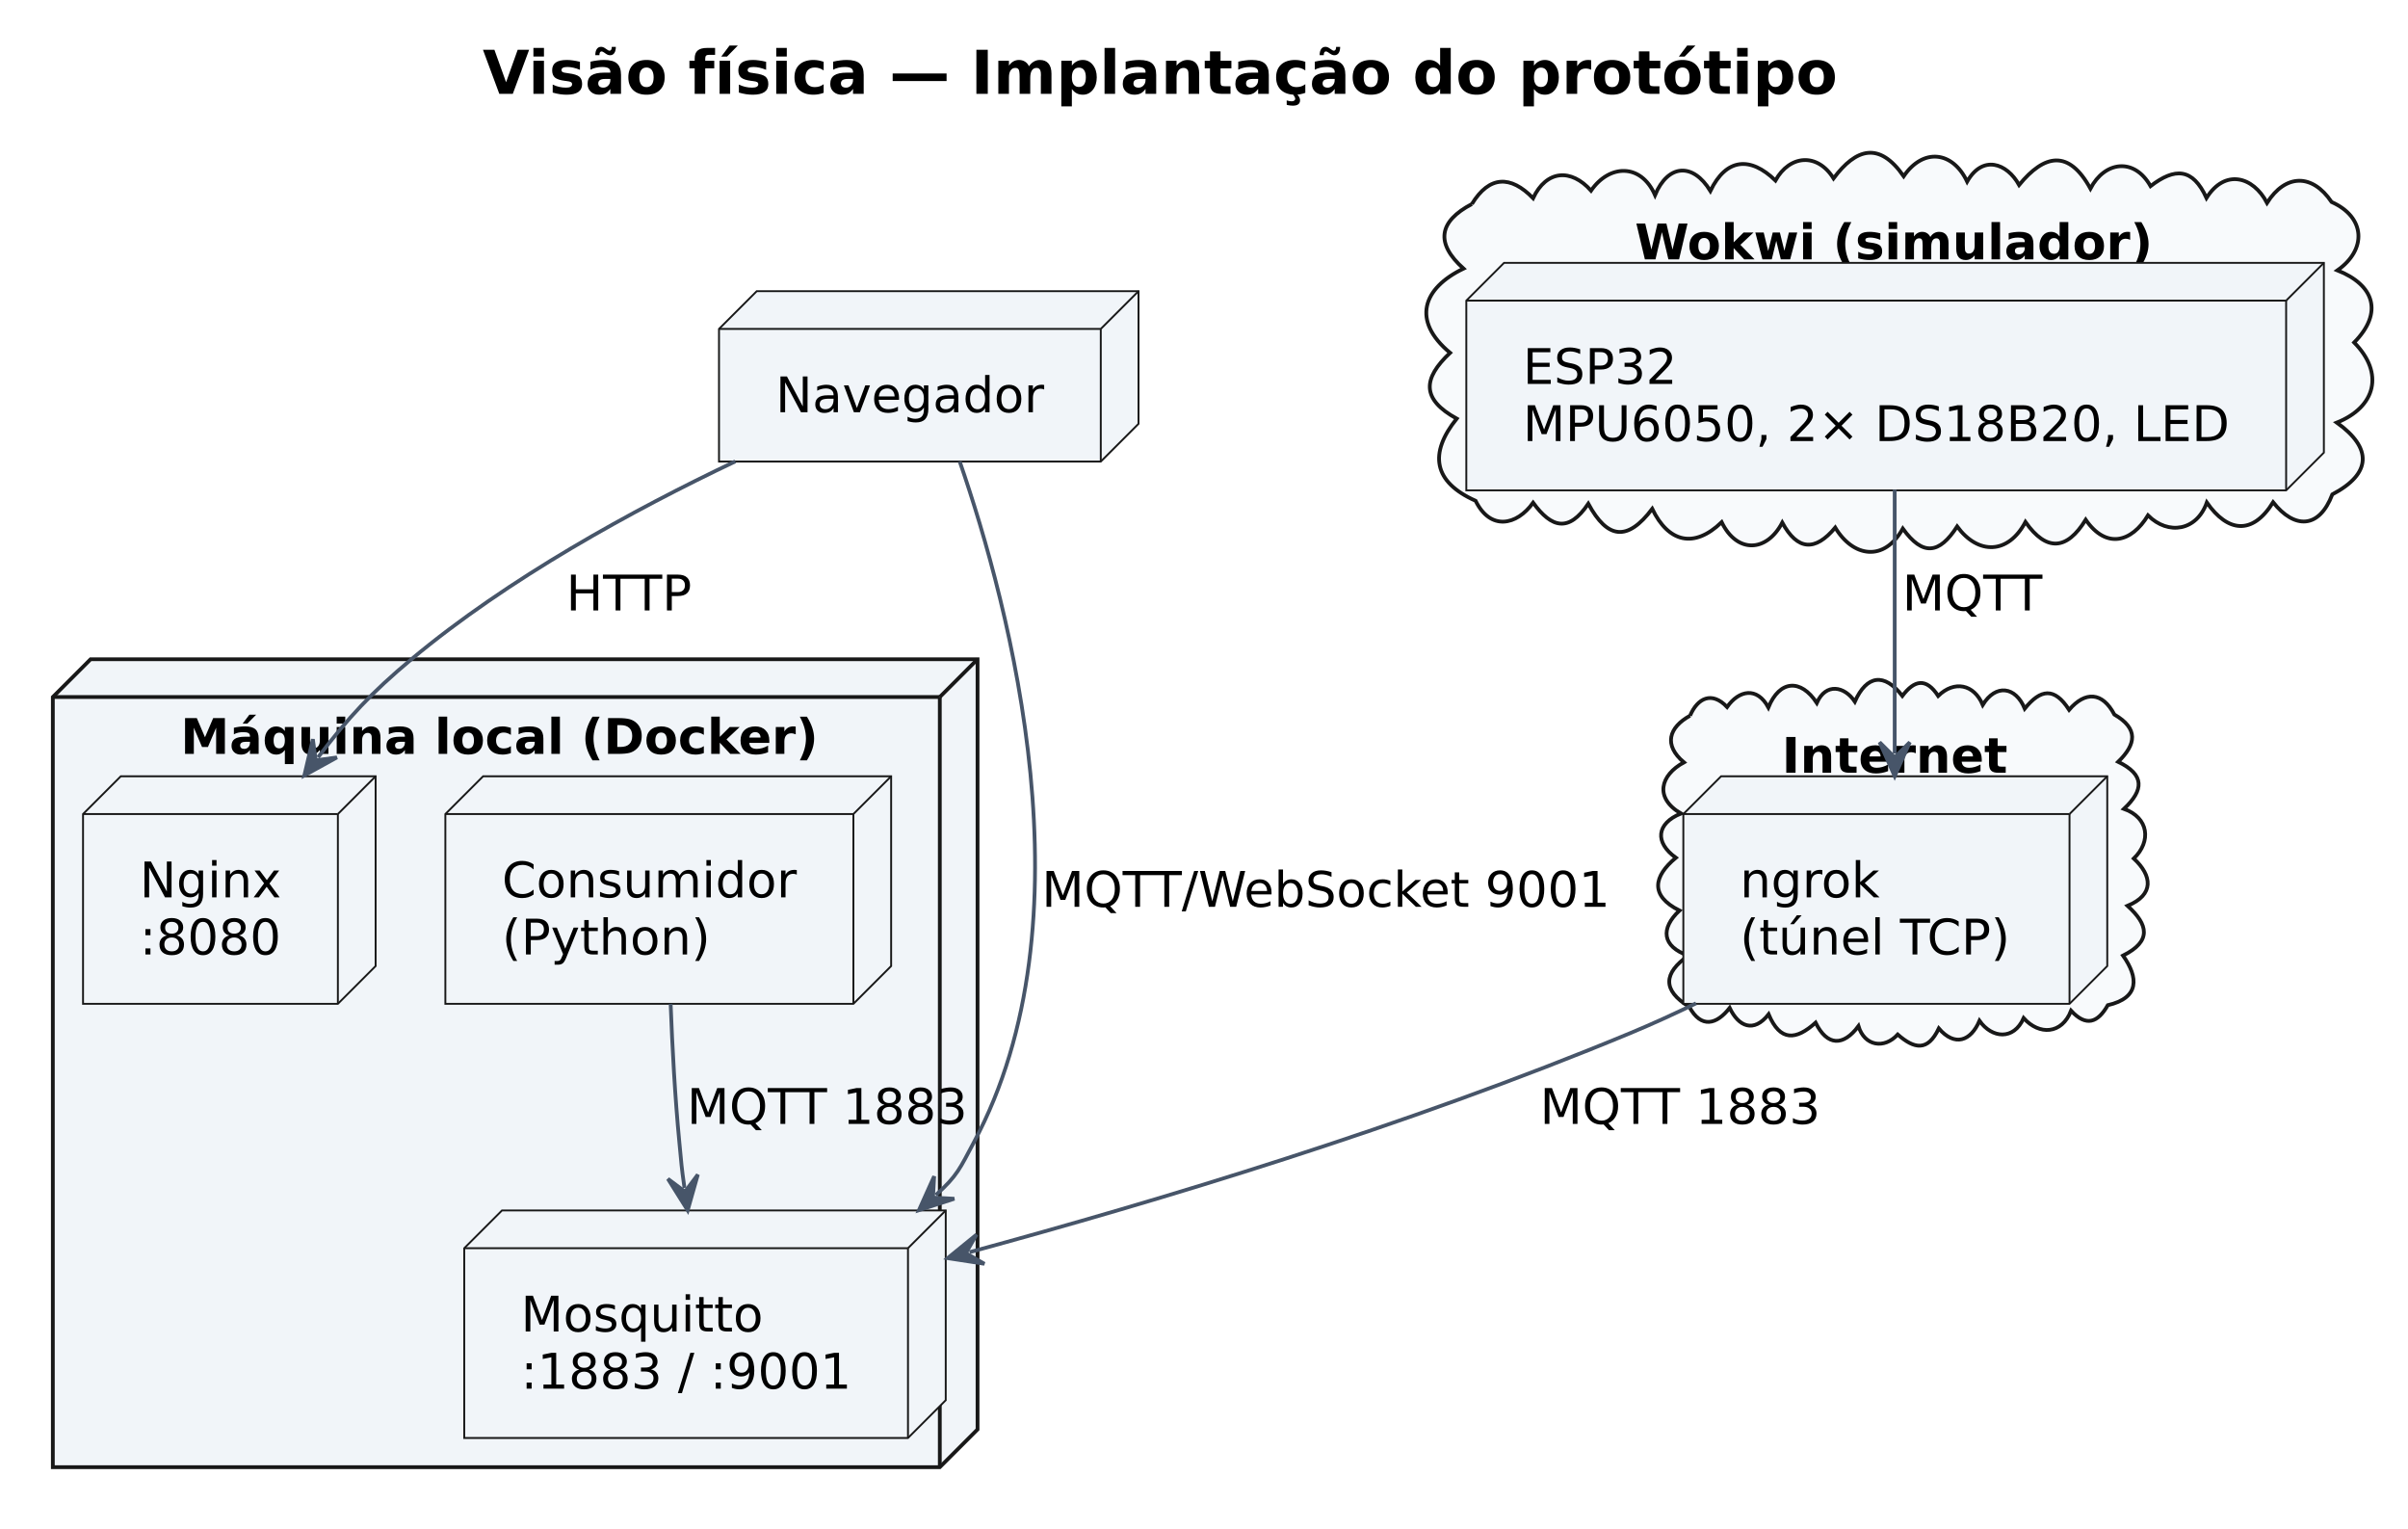
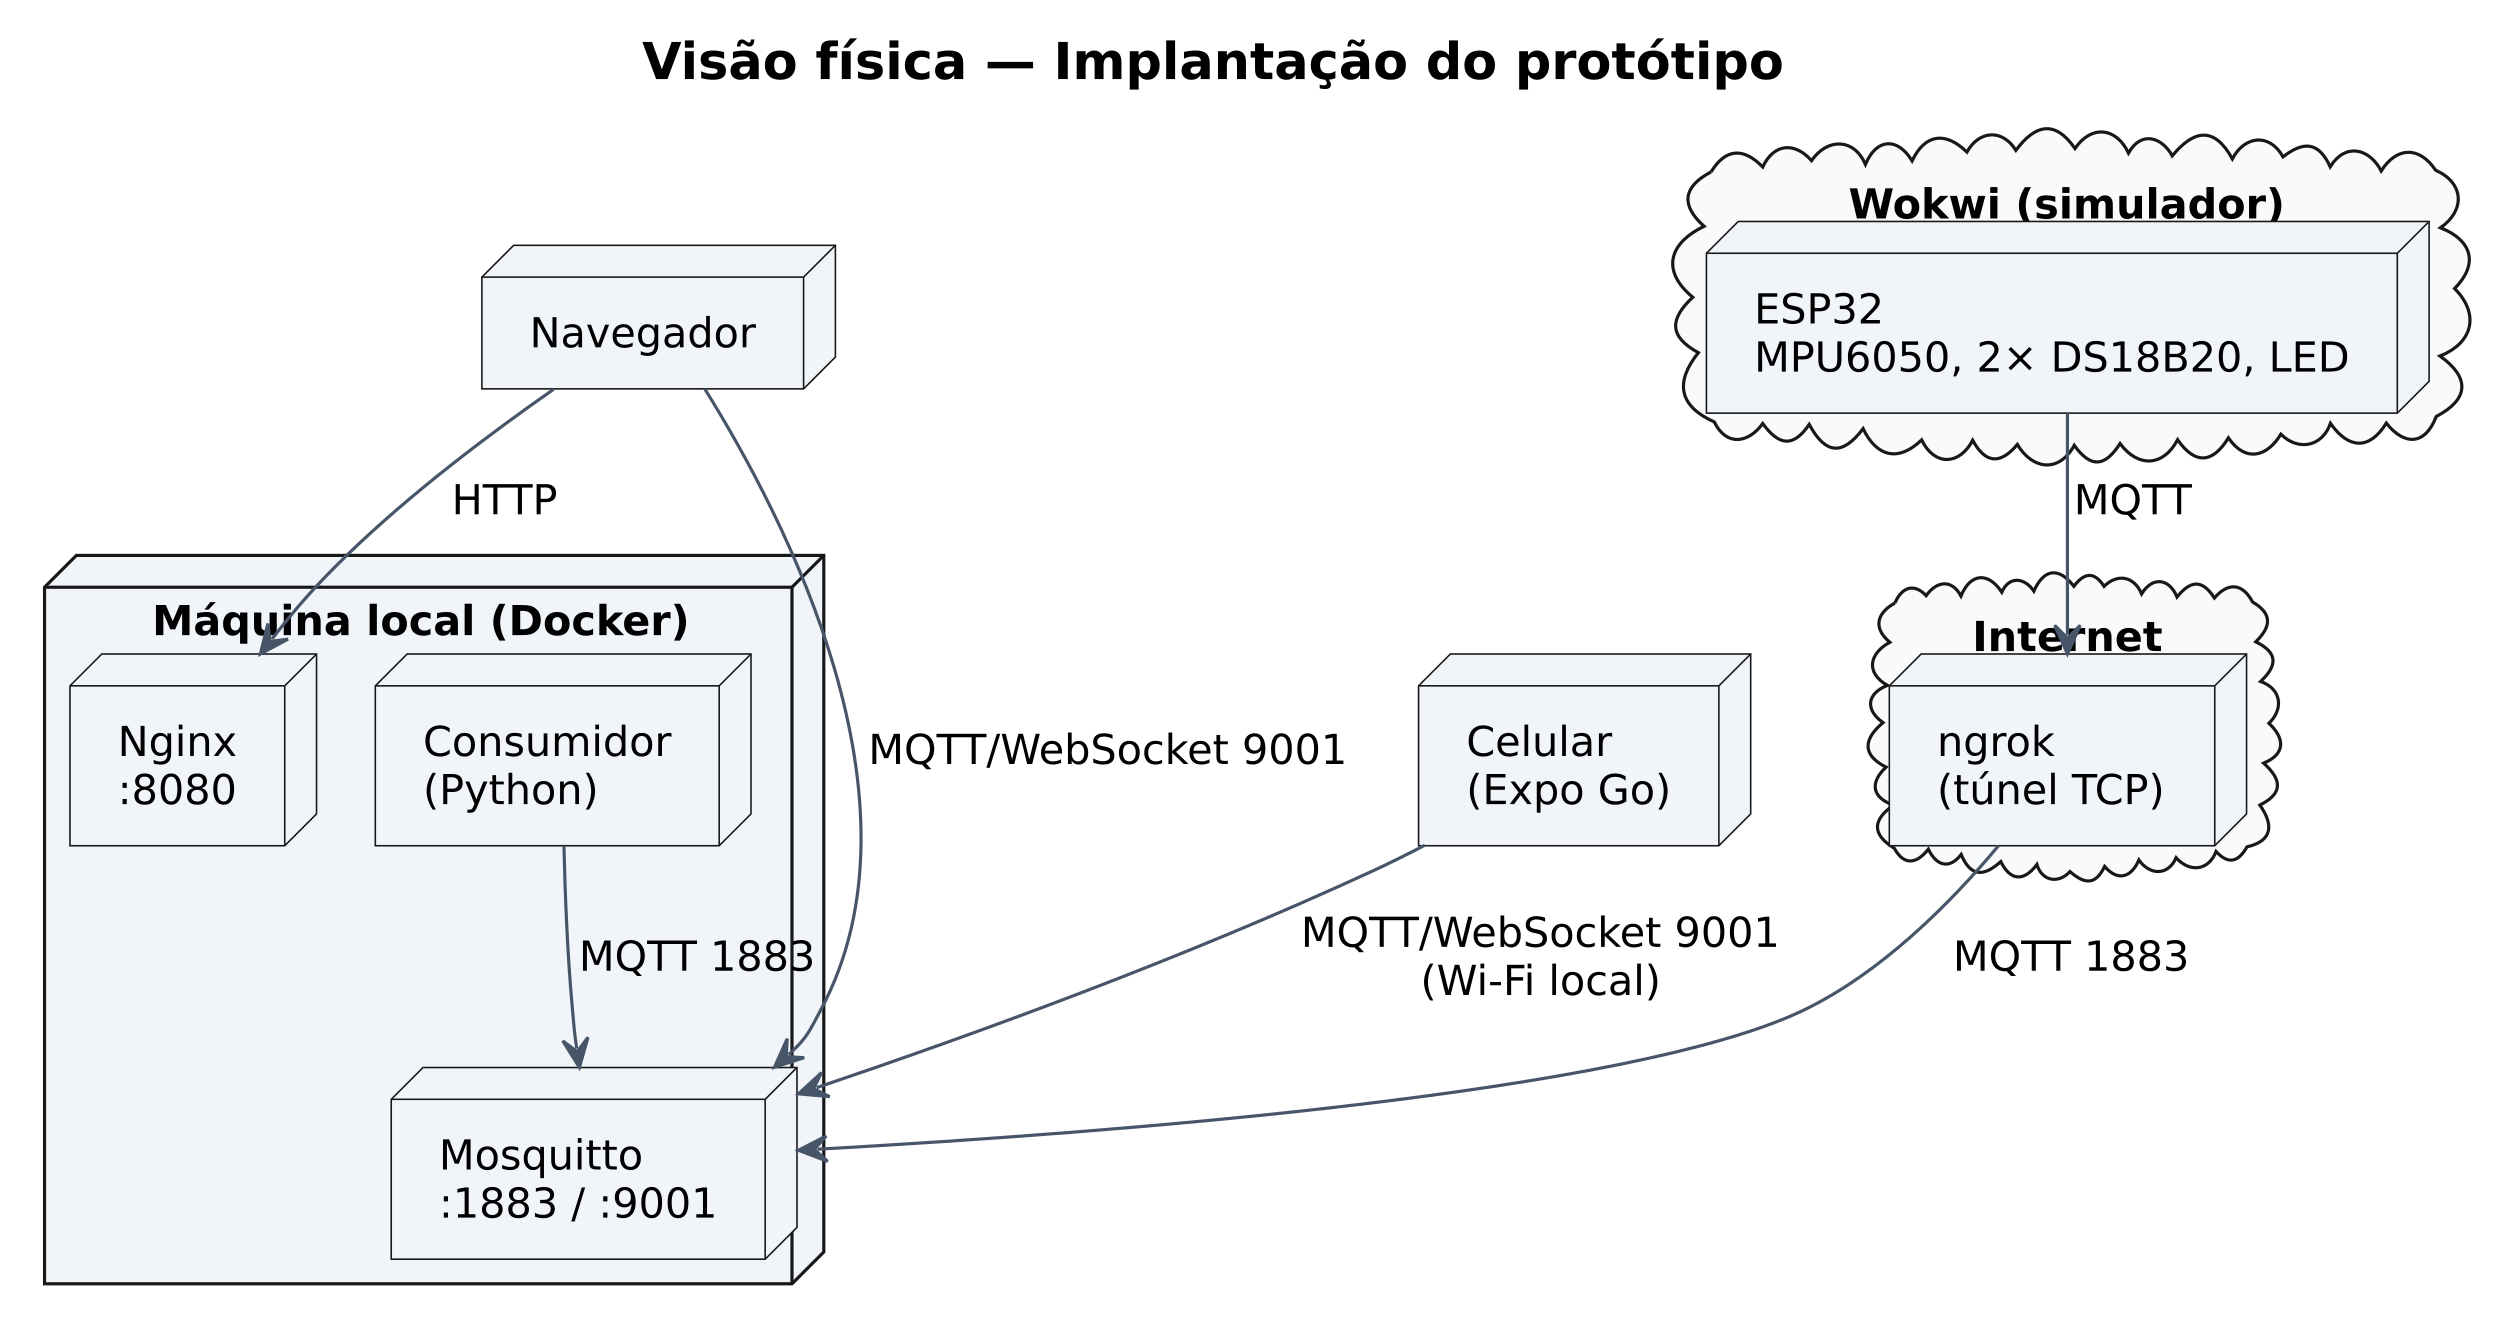
- <svg xmlns="http://www.w3.org/2000/svg" contentStyleType="text/css" height="405px" preserveAspectRatio="none" style="width:638px;height:405px;background:#FFFFFF;" version="1.1" viewBox="0 0 638 405" width="638px" zoomAndPan="magnify">
+ <svg xmlns="http://www.w3.org/2000/svg" contentStyleType="text/css" height="420px" preserveAspectRatio="none" style="width:786px;height:420px;background:#FFFFFF;" version="1.1" viewBox="0 0 786 420" width="786px" zoomAndPan="magnify">
  <defs />
  <g>
-     <text fill="#000000" font-family="DejaVu Sans" font-size="16" font-weight="bold" lengthAdjust="spacing" textLength="359.234" x="127.883" y="24.852">Visão física — Implantação do protótipo</text>
+     <text fill="#000000" font-family="DejaVu Sans" font-size="16" font-weight="bold" lengthAdjust="spacing" textLength="359.234" x="201.883" y="24.852">Visão física — Implantação do protótipo</text>
    <g id="cluster_Wokwi (simulador)">
-       <path d="M389.972,54.047 C394.609,46.479 400.246,46.389 406.192,52.493 C409.74,45.013 416.255,44.549 421.549,50.496 C426.363,43.502 434.755,43.166 438.498,51.667 C441.959,43.459 448.52,42.997 453.165,50.567 C457.369,41.851 463.772,41.37 470.403,47.806 C474.188,40.999 481.52,40.398 485.796,47.253 C491.757,39.297 497.891,37.385 504.382,46.682 C509.538,39.131 517.359,39.992 521.194,48.101 C525.289,40.934 531.708,43.163 534.963,48.992 C541.649,40.859 548.115,39.48 553.855,49.952 C557.612,42.768 565.423,41.589 569.789,49.301 C576.203,44.378 580.934,44.402 584.612,52.432 C589.486,44.651 596.978,46.707 600.649,53.734 C605.567,46.027 612.636,45.916 617.759,53.506 C626.808,57.556 627.112,66.12 619.304,71.609 C629.053,75.481 631.537,82.782 623.735,90.722 C631.756,98.82 629.473,107.811 619.143,111.937 C628.565,118.683 628.405,125.45 617.954,130.953 C614.447,140.128 607.939,140.181 602.261,133.041 C596.783,141.837 590.239,141.005 584.698,133.106 C582.07,140.553 574.546,141.912 569.109,136.516 C564.75,143.694 558.015,145.504 552.609,137.667 C547.633,145.758 542.215,146.195 536.643,138.261 C532.094,146.825 524.161,147.062 518.543,139.458 C513.81,146.782 509.453,147.366 504.15,140.018 C499.209,148.947 490.938,147.573 486.251,139.748 C480.918,146.133 476.251,145.824 472.215,138.428 C468.046,146.339 460.216,146.645 456.16,138.317 C448.807,145.39 442.05,143.664 437.76,134.785 C431.195,143.438 425.938,142.859 420.817,133.431 C415.639,141.089 411.11,139.888 406.201,133.159 C401.829,139.251 394.863,140.603 390.961,132.649 C379.773,127.672 378.527,120.146 385.954,110.886 C376.576,105.72 376.928,100.29 384.206,93.454 C373.926,84.942 376.981,76.303 387.759,71.146 C380.243,64.418 381.187,58.665 389.972,54.047 " fill="#F8FAFC" style="stroke:#181818;stroke-width:1.0;" />
-       <text fill="#000000" font-family="DejaVu Sans" font-size="13" font-weight="bold" lengthAdjust="spacing" textLength="137.662" x="433.169" y="68.692">Wokwi (simulador)</text>
+       <path d="M537.972,54.047 C542.609,46.479 548.246,46.389 554.192,52.493 C557.74,45.013 564.255,44.549 569.549,50.496 C574.363,43.502 582.755,43.166 586.499,51.667 C589.96,43.459 596.52,42.997 601.165,50.567 C605.369,41.851 611.772,41.37 618.403,47.806 C622.188,40.999 629.52,40.398 633.796,47.253 C639.757,39.297 645.891,37.385 652.382,46.682 C657.538,39.131 665.359,39.992 669.194,48.101 C673.289,40.934 679.708,43.163 682.963,48.992 C689.649,40.859 696.115,39.48 701.855,49.952 C705.612,42.768 713.423,41.589 717.789,49.301 C724.203,44.378 728.934,44.402 732.612,52.432 C737.486,44.651 744.978,46.707 748.649,53.734 C753.567,46.027 760.636,45.916 765.759,53.506 C774.808,57.556 775.112,66.12 767.304,71.609 C777.053,75.481 779.537,82.782 771.735,90.722 C779.756,98.82 777.473,107.811 767.143,111.937 C776.565,118.683 776.405,125.45 765.954,130.953 C762.447,140.128 755.939,140.181 750.261,133.041 C744.783,141.837 738.239,141.005 732.698,133.106 C730.07,140.553 722.546,141.912 717.109,136.516 C712.75,143.694 706.015,145.504 700.609,137.667 C695.633,145.758 690.215,146.195 684.643,138.261 C680.094,146.825 672.161,147.062 666.543,139.458 C661.81,146.782 657.453,147.366 652.15,140.018 C647.209,148.947 638.938,147.573 634.251,139.748 C628.918,146.133 624.251,145.824 620.215,138.428 C616.046,146.339 608.216,146.645 604.16,138.317 C596.807,145.39 590.05,143.664 585.76,134.785 C579.195,143.438 573.938,142.859 568.817,133.431 C563.639,141.089 559.11,139.888 554.201,133.159 C549.829,139.251 542.863,140.603 538.961,132.649 C527.773,127.672 526.527,120.146 533.954,110.886 C524.576,105.72 524.928,100.29 532.206,93.454 C521.926,84.942 524.981,76.303 535.759,71.146 C528.243,64.418 529.187,58.665 537.972,54.047 " fill="#F8FAFC" style="stroke:#181818;stroke-width:1.0;" />
+       <text fill="#000000" font-family="DejaVu Sans" font-size="13" font-weight="bold" lengthAdjust="spacing" textLength="137.662" x="581.169" y="68.692">Wokwi (simulador)</text>
    </g>
    <g id="cluster_Internet">
-       <path d="M447.778,189.572 C449.757,184.94 453.518,182.977 457.59,187.272 C460.719,182.826 465.506,181.792 468.53,187.386 C471.509,180.133 477.105,179.719 481.365,186.189 C483.78,180.762 488.695,181.758 491.439,185.84 C494.628,178.766 499.251,178.153 504.029,184.329 C507.233,180.096 510.322,179.449 513.519,184.337 C517.799,180.168 522.984,181.194 525.327,186.702 C528.798,181.096 534.011,181.803 536.455,187.695 C540.67,182.495 544.306,181.957 548.212,188.017 C552.508,183.005 557.045,183.279 560.198,189.263 C566.633,193.008 565.995,197.129 561.215,201.784 C568.306,205.243 568.022,209.268 562.75,214.25 C569.303,216.602 570.071,222.826 565.35,227.407 C570.243,231.957 570.818,236.965 563.701,239.935 C569.214,244.959 570.13,249.29 562.502,253.119 C566.604,258.938 566.921,264.304 558.459,266.257 C555.798,270.916 552.744,272.036 548.734,267.719 C546.282,273.988 540.322,274.284 536.169,269.685 C533.51,275.634 527.76,275.044 524.465,270.385 C522.159,275.782 517.934,277.325 513.689,272.412 C510.745,278.584 507.226,277.882 502.798,274.023 C499.215,277.956 494.004,277.104 492.397,271.798 C488.386,277.194 484.123,277.121 481.043,270.888 C475.834,275.567 471.672,275.941 468.595,268.668 C464.613,273.734 460.62,271.889 458.275,266.976 C454.82,271.401 450.754,272.519 447.572,266.691 C440.385,262.285 440.704,257.795 447.315,253.128 C440.368,250.727 439.868,245.946 444.979,241.186 C437.056,237.222 438.128,232.106 444.02,227.196 C438.352,223.139 438.862,218.143 445.365,215.483 C438.255,211.315 439.908,205.321 446.154,201.932 C440.71,197.354 442.13,192.693 447.778,189.572 " fill="#F8FAFC" style="stroke:#181818;stroke-width:1.0;" />
-       <text fill="#000000" font-family="DejaVu Sans" font-size="13" font-weight="bold" lengthAdjust="spacing" textLength="59.82" x="472.09" y="204.692">Internet</text>
+       <path d="M595.778,189.572 C597.757,184.94 601.518,182.977 605.59,187.272 C608.719,182.826 613.506,181.792 616.53,187.386 C619.509,180.133 625.105,179.719 629.365,186.189 C631.78,180.762 636.695,181.758 639.439,185.84 C642.628,178.766 647.251,178.153 652.029,184.329 C655.233,180.096 658.322,179.449 661.519,184.337 C665.799,180.168 670.984,181.194 673.327,186.702 C676.798,181.096 682.011,181.803 684.455,187.695 C688.67,182.495 692.306,181.957 696.212,188.017 C700.508,183.005 705.045,183.279 708.198,189.263 C714.633,193.008 713.995,197.129 709.215,201.784 C716.306,205.243 716.022,209.268 710.75,214.25 C717.303,216.602 718.071,222.826 713.35,227.407 C718.243,231.957 718.818,236.965 711.701,239.935 C717.214,244.959 718.13,249.29 710.502,253.119 C714.604,258.938 714.921,264.304 706.459,266.257 C703.798,270.916 700.744,272.036 696.734,267.719 C694.282,273.988 688.322,274.284 684.169,269.685 C681.51,275.634 675.76,275.044 672.465,270.385 C670.159,275.782 665.934,277.325 661.689,272.412 C658.745,278.584 655.226,277.882 650.798,274.023 C647.215,277.956 642.004,277.104 640.397,271.798 C636.386,277.194 632.123,277.121 629.043,270.888 C623.834,275.567 619.672,275.941 616.595,268.668 C612.613,273.734 608.62,271.889 606.275,266.976 C602.82,271.401 598.754,272.519 595.572,266.691 C588.385,262.285 588.704,257.795 595.315,253.128 C588.368,250.727 587.868,245.946 592.979,241.186 C585.056,237.222 586.128,232.106 592.02,227.196 C586.352,223.139 586.862,218.143 593.365,215.483 C586.255,211.315 587.908,205.321 594.154,201.932 C588.71,197.354 590.13,192.693 595.778,189.572 " fill="#F8FAFC" style="stroke:#181818;stroke-width:1.0;" />
+       <text fill="#000000" font-family="DejaVu Sans" font-size="13" font-weight="bold" lengthAdjust="spacing" textLength="59.82" x="620.09" y="204.692">Internet</text>
    </g>
    <g id="cluster_Máquina local (Docker)">
-       <polygon fill="#F1F5F9" points="14,184.625,24,174.625,259,174.625,259,378.625,249,388.625,14,388.625,14,184.625" style="stroke:#181818;stroke-width:1.0;" />
+       <polygon fill="#F1F5F9" points="14,184.625,24,174.625,259,174.625,259,393.625,249,403.625,14,403.625,14,184.625" style="stroke:#181818;stroke-width:1.0;" />
      <line style="stroke:#181818;stroke-width:1.0;" x1="249" x2="259" y1="184.625" y2="174.625" />
      <line style="stroke:#181818;stroke-width:1.0;" x1="14" x2="249" y1="184.625" y2="184.625" />
-       <line style="stroke:#181818;stroke-width:1.0;" x1="249" x2="249" y1="184.625" y2="388.625" />
+       <line style="stroke:#181818;stroke-width:1.0;" x1="249" x2="249" y1="184.625" y2="403.625" />
      <text fill="#000000" font-family="DejaVu Sans" font-size="13" font-weight="bold" lengthAdjust="spacing" textLength="169.311" x="47.844" y="199.692">Máquina local (Docker)</text>
    </g>
    <g id="elem_Browser">
-       <polygon fill="#F1F5F9" points="190.5,87.125,200.5,77.125,301.651,77.125,301.651,112.258,291.651,122.258,190.5,122.258,190.5,87.125" style="stroke:#181818;stroke-width:0.5;" />
-       <line style="stroke:#181818;stroke-width:0.5;" x1="291.651" x2="301.651" y1="87.125" y2="77.125" />
-       <line style="stroke:#181818;stroke-width:0.5;" x1="190.5" x2="291.651" y1="87.125" y2="87.125" />
-       <line style="stroke:#181818;stroke-width:0.5;" x1="291.651" x2="291.651" y1="87.125" y2="122.258" />
-       <text fill="#000000" font-family="DejaVu Sans" font-size="13" lengthAdjust="spacing" textLength="71.151" x="205.5" y="109.192">Navegador</text>
+       <polygon fill="#F1F5F9" points="151.5,87.125,161.5,77.125,262.651,77.125,262.651,112.258,252.651,122.258,151.5,122.258,151.5,87.125" style="stroke:#181818;stroke-width:0.5;" />
+       <line style="stroke:#181818;stroke-width:0.5;" x1="252.651" x2="262.651" y1="87.125" y2="77.125" />
+       <line style="stroke:#181818;stroke-width:0.5;" x1="151.5" x2="252.651" y1="87.125" y2="87.125" />
+       <line style="stroke:#181818;stroke-width:0.5;" x1="252.651" x2="252.651" y1="87.125" y2="122.258" />
+       <text fill="#000000" font-family="DejaVu Sans" font-size="13" lengthAdjust="spacing" textLength="71.151" x="166.5" y="109.192">Navegador</text>
+     </g>
+     <g id="elem_Phone">
+       <polygon fill="#F1F5F9" points="446,215.625,456,205.625,550.416,205.625,550.416,255.891,540.416,265.891,446,265.891,446,215.625" style="stroke:#181818;stroke-width:0.5;" />
+       <line style="stroke:#181818;stroke-width:0.5;" x1="540.416" x2="550.416" y1="215.625" y2="205.625" />
+       <line style="stroke:#181818;stroke-width:0.5;" x1="446" x2="540.416" y1="215.625" y2="215.625" />
+       <line style="stroke:#181818;stroke-width:0.5;" x1="540.416" x2="540.416" y1="215.625" y2="265.891" />
+       <text fill="#000000" font-family="DejaVu Sans" font-size="13" lengthAdjust="spacing" textLength="45.849" x="461" y="237.692">Celular</text>
+       <text fill="#000000" font-family="DejaVu Sans" font-size="13" lengthAdjust="spacing" textLength="64.416" x="461" y="252.825">(Expo Go)</text>
    </g>
    <g id="elem_Esp">
-       <polygon fill="#F1F5F9" points="388.5,79.625,398.5,69.625,615.711,69.625,615.711,119.891,605.711,129.891,388.5,129.891,388.5,79.625" style="stroke:#181818;stroke-width:0.5;" />
-       <line style="stroke:#181818;stroke-width:0.5;" x1="605.711" x2="615.711" y1="79.625" y2="69.625" />
-       <line style="stroke:#181818;stroke-width:0.5;" x1="388.5" x2="605.711" y1="79.625" y2="79.625" />
-       <line style="stroke:#181818;stroke-width:0.5;" x1="605.711" x2="605.711" y1="79.625" y2="129.891" />
-       <text fill="#000000" font-family="DejaVu Sans" font-size="13" lengthAdjust="spacing" textLength="40.847" x="403.5" y="101.692">ESP32</text>
-       <text fill="#000000" font-family="DejaVu Sans" font-size="13" lengthAdjust="spacing" textLength="187.211" x="403.5" y="116.825">MPU6050, 2× DS18B20, LED</text>
+       <polygon fill="#F1F5F9" points="536.5,79.625,546.5,69.625,763.711,69.625,763.711,119.891,753.711,129.891,536.5,129.891,536.5,79.625" style="stroke:#181818;stroke-width:0.5;" />
+       <line style="stroke:#181818;stroke-width:0.5;" x1="753.711" x2="763.711" y1="79.625" y2="69.625" />
+       <line style="stroke:#181818;stroke-width:0.5;" x1="536.5" x2="753.711" y1="79.625" y2="79.625" />
+       <line style="stroke:#181818;stroke-width:0.5;" x1="753.711" x2="753.711" y1="79.625" y2="129.891" />
+       <text fill="#000000" font-family="DejaVu Sans" font-size="13" lengthAdjust="spacing" textLength="40.847" x="551.5" y="101.692">ESP32</text>
+       <text fill="#000000" font-family="DejaVu Sans" font-size="13" lengthAdjust="spacing" textLength="187.211" x="551.5" y="116.825">MPU6050, 2× DS18B20, LED</text>
    </g>
    <g id="elem_Ngrok">
-       <polygon fill="#F1F5F9" points="446,215.625,456,205.625,558.319,205.625,558.319,255.891,548.319,265.891,446,265.891,446,215.625" style="stroke:#181818;stroke-width:0.5;" />
-       <line style="stroke:#181818;stroke-width:0.5;" x1="548.319" x2="558.319" y1="215.625" y2="205.625" />
-       <line style="stroke:#181818;stroke-width:0.5;" x1="446" x2="548.319" y1="215.625" y2="215.625" />
-       <line style="stroke:#181818;stroke-width:0.5;" x1="548.319" x2="548.319" y1="215.625" y2="265.891" />
-       <text fill="#000000" font-family="DejaVu Sans" font-size="13" lengthAdjust="spacing" textLength="37.318" x="461" y="237.692">ngrok</text>
-       <text fill="#000000" font-family="DejaVu Sans" font-size="13" lengthAdjust="spacing" textLength="72.319" x="461" y="252.825">(túnel TCP)</text>
+       <polygon fill="#F1F5F9" points="594,215.625,604,205.625,706.319,205.625,706.319,255.891,696.319,265.891,594,265.891,594,215.625" style="stroke:#181818;stroke-width:0.5;" />
+       <line style="stroke:#181818;stroke-width:0.5;" x1="696.319" x2="706.319" y1="215.625" y2="205.625" />
+       <line style="stroke:#181818;stroke-width:0.5;" x1="594" x2="696.319" y1="215.625" y2="215.625" />
+       <line style="stroke:#181818;stroke-width:0.5;" x1="696.319" x2="696.319" y1="215.625" y2="265.891" />
+       <text fill="#000000" font-family="DejaVu Sans" font-size="13" lengthAdjust="spacing" textLength="37.318" x="609" y="237.692">ngrok</text>
+       <text fill="#000000" font-family="DejaVu Sans" font-size="13" lengthAdjust="spacing" textLength="72.319" x="609" y="252.825">(túnel TCP)</text>
    </g>
    <g id="elem_Mosq">
-       <polygon fill="#F1F5F9" points="123,330.625,133,320.625,250.572,320.625,250.572,370.891,240.572,380.891,123,380.891,123,330.625" style="stroke:#181818;stroke-width:0.5;" />
-       <line style="stroke:#181818;stroke-width:0.5;" x1="240.572" x2="250.572" y1="330.625" y2="320.625" />
-       <line style="stroke:#181818;stroke-width:0.5;" x1="123" x2="240.572" y1="330.625" y2="330.625" />
-       <line style="stroke:#181818;stroke-width:0.5;" x1="240.572" x2="240.572" y1="330.625" y2="380.891" />
-       <text fill="#000000" font-family="DejaVu Sans" font-size="13" lengthAdjust="spacing" textLength="64.194" x="138" y="352.692">Mosquitto</text>
-       <text fill="#000000" font-family="DejaVu Sans" font-size="13" lengthAdjust="spacing" textLength="87.572" x="138" y="367.825">:1883 / :9001</text>
+       <polygon fill="#F1F5F9" points="123,345.625,133,335.625,250.572,335.625,250.572,385.891,240.572,395.891,123,395.891,123,345.625" style="stroke:#181818;stroke-width:0.5;" />
+       <line style="stroke:#181818;stroke-width:0.5;" x1="240.572" x2="250.572" y1="345.625" y2="335.625" />
+       <line style="stroke:#181818;stroke-width:0.5;" x1="123" x2="240.572" y1="345.625" y2="345.625" />
+       <line style="stroke:#181818;stroke-width:0.5;" x1="240.572" x2="240.572" y1="345.625" y2="395.891" />
+       <text fill="#000000" font-family="DejaVu Sans" font-size="13" lengthAdjust="spacing" textLength="64.194" x="138" y="367.692">Mosquitto</text>
+       <text fill="#000000" font-family="DejaVu Sans" font-size="13" lengthAdjust="spacing" textLength="87.572" x="138" y="382.825">:1883 / :9001</text>
    </g>
    <g id="elem_Cons">
      <polygon fill="#F1F5F9" points="118,215.625,128,205.625,236.108,205.625,236.108,255.891,226.108,265.891,118,265.891,118,215.625" style="stroke:#181818;stroke-width:0.5;" />
      <line style="stroke:#181818;stroke-width:0.5;" x1="226.108" x2="236.108" y1="215.625" y2="205.625" />
      <line style="stroke:#181818;stroke-width:0.5;" x1="118" x2="226.108" y1="215.625" y2="215.625" />
      <line style="stroke:#181818;stroke-width:0.5;" x1="226.108" x2="226.108" y1="215.625" y2="265.891" />
      <text fill="#000000" font-family="DejaVu Sans" font-size="13" lengthAdjust="spacing" textLength="78.108" x="133" y="237.692">Consumidor</text>
      <text fill="#000000" font-family="DejaVu Sans" font-size="13" lengthAdjust="spacing" textLength="55.206" x="133" y="252.825">(Python)</text>
    </g>
    <g id="elem_Nginx">
      <polygon fill="#F1F5F9" points="22,215.625,32,205.625,99.521,205.625,99.521,255.891,89.521,265.891,22,265.891,22,215.625" style="stroke:#181818;stroke-width:0.5;" />
      <line style="stroke:#181818;stroke-width:0.5;" x1="89.521" x2="99.521" y1="215.625" y2="205.625" />
      <line style="stroke:#181818;stroke-width:0.5;" x1="22" x2="89.521" y1="215.625" y2="215.625" />
      <line style="stroke:#181818;stroke-width:0.5;" x1="89.521" x2="89.521" y1="215.625" y2="265.891" />
      <text fill="#000000" font-family="DejaVu Sans" font-size="13" lengthAdjust="spacing" textLength="37.521" x="37" y="237.692">Nginx</text>
      <text fill="#000000" font-family="DejaVu Sans" font-size="13" lengthAdjust="spacing" textLength="37.464" x="37" y="252.825">:8080</text>
    </g>
-     <polygon fill="#475569" points="502,205.606,506,196.606,502,200.606,498,196.606,502,205.606" style="stroke:#475569;stroke-width:1.0;" />
-     <path d="M502,129.701 C502,152.177 502,177.144 502,199.606 " fill="none" style="stroke:#475569;stroke-width:1.0;" />
-     <text fill="#000000" font-family="DejaVu Sans" font-size="13" lengthAdjust="spacing" textLength="37.331" x="504" y="161.692">MQTT</text>
-     <polygon fill="#475569" points="251.085,333.257,260.819,334.754,255.91,331.944,258.719,327.034,251.085,333.257" style="stroke:#475569;stroke-width:1.0;" />
-     <path d="M449.371,265.763 C443.58,268.572 437.713,271.253 432,273.625 C372.155,298.471 306.984,318.049 256.875,331.682 " fill="none" style="stroke:#475569;stroke-width:1.0;" />
-     <text fill="#000000" font-family="DejaVu Sans" font-size="13" lengthAdjust="spacing" textLength="74.547" x="408" y="297.692">MQTT 1883</text>
-     <polygon fill="#475569" points="182.202,320.599,184.89,311.124,181.496,315.649,176.97,312.255,182.202,320.599" style="stroke:#475569;stroke-width:1.0;" />
-     <path d="M177.687,265.912 C178.125,277.38 178.838,290.637 180,302.625 C180.565,308.455 180.507,308.727 181.354,314.659 " fill="none" style="stroke:#475569;stroke-width:1.0;" />
-     <text fill="#000000" font-family="DejaVu Sans" font-size="13" lengthAdjust="spacing" textLength="74.547" x="182" y="297.692">MQTT 1883</text>
-     <polygon fill="#475569" points="80.639,205.384,89.266,200.632,83.662,201.401,82.893,195.796,80.639,205.384" style="stroke:#475569;stroke-width:1.0;" />
-     <path d="M194.814,122.224 C167.679,135.109 134.732,153.142 109,174.625 C98.453,183.431 92.249,190.084 84.266,200.604 " fill="none" style="stroke:#475569;stroke-width:1.0;" />
-     <text fill="#000000" font-family="DejaVu Sans" font-size="13" lengthAdjust="spacing" textLength="33.497" x="150" y="161.692">HTTP</text>
-     <polygon fill="#475569" points="243.471,320.555,252.843,317.527,247.195,317.218,247.504,311.569,243.471,320.555" style="stroke:#475569;stroke-width:1.0;" />
-     <path d="M254.281,122.256 C267.68,161.036 289.592,243.825 258,302.625 C254.362,309.396 253.741,311.352 247.939,316.55 " fill="none" style="stroke:#475569;stroke-width:1.0;" />
-     <text fill="#000000" font-family="DejaVu Sans" font-size="13" lengthAdjust="spacing" textLength="152.007" x="276" y="240.192">MQTT/WebSocket 9001</text>
+     <polygon fill="#475569" points="650,205.606,654,196.606,650,200.606,646,196.606,650,205.606" style="stroke:#475569;stroke-width:1.0;" />
+     <path d="M650,129.701 C650,152.177 650,177.144 650,199.606 " fill="none" style="stroke:#475569;stroke-width:1.0;" />
+     <text fill="#000000" font-family="DejaVu Sans" font-size="13" lengthAdjust="spacing" textLength="37.331" x="652" y="161.692">MQTT</text>
+     <polygon fill="#475569" points="251.002,361.641,260.21,365.137,255.994,361.364,259.767,357.149,251.002,361.641" style="stroke:#475569;stroke-width:1.0;" />
+     <path d="M628.319,265.913 C613.239,283.966 591.497,305.848 567,317.625 C512.631,343.763 350.336,356.131 256.993,361.309 " fill="none" style="stroke:#475569;stroke-width:1.0;" />
+     <text fill="#000000" font-family="DejaVu Sans" font-size="13" lengthAdjust="spacing" textLength="74.547" x="614" y="305.192">MQTT 1883</text>
+     <polygon fill="#475569" points="182.164,335.603,184.857,326.129,181.46,330.653,176.936,327.256,182.164,335.603" style="stroke:#475569;stroke-width:1.0;" />
+     <path d="M177.303,265.919 C177.66,281.333 178.415,300.53 180,317.625 C180.541,323.457 180.475,323.729 181.319,329.663 " fill="none" style="stroke:#475569;stroke-width:1.0;" />
+     <text fill="#000000" font-family="DejaVu Sans" font-size="13" lengthAdjust="spacing" textLength="74.547" x="182" y="305.192">MQTT 1883</text>
+     <polygon fill="#475569" points="81.858,205.604,90.538,200.95,84.925,201.655,84.22,196.042,81.858,205.604" style="stroke:#475569;stroke-width:1.0;" />
+     <path d="M174.044,122.398 C154.215,136.234 129.023,155.155 109,174.625 C99.341,184.018 93.512,190.6 85.539,200.865 " fill="none" style="stroke:#475569;stroke-width:1.0;" />
+     <text fill="#000000" font-family="DejaVu Sans" font-size="13" lengthAdjust="spacing" textLength="33.497" x="142" y="161.692">HTTP</text>
+     <polygon fill="#475569" points="243.471,335.555,252.843,332.527,247.195,332.218,247.504,326.569,243.471,335.555" style="stroke:#475569;stroke-width:1.0;" />
+     <path d="M221.563,122.258 C246.896,162.835 293.168,252.17 258,317.625 C254.362,324.396 253.741,326.352 247.939,331.55 " fill="none" style="stroke:#475569;stroke-width:1.0;" />
+     <text fill="#000000" font-family="DejaVu Sans" font-size="13" lengthAdjust="spacing" textLength="152.007" x="273" y="240.192">MQTT/WebSocket 9001</text>
+     <polygon fill="#475569" points="251.044,343.891,260.851,344.797,255.78,342.289,258.288,337.218,251.044,343.891" style="stroke:#475569;stroke-width:1.0;" />
+     <path d="M447.971,265.729 C442.638,268.513 437.246,271.198 432,273.625 C372.082,301.344 306.815,325.028 256.727,341.969 " fill="none" style="stroke:#475569;stroke-width:1.0;" />
+     <text fill="#000000" font-family="DejaVu Sans" font-size="13" lengthAdjust="spacing" textLength="152.007" x="409" y="297.692">MQTT/WebSocket 9001</text>
+     <text fill="#000000" font-family="DejaVu Sans" font-size="13" lengthAdjust="spacing" textLength="76.813" x="446.597" y="312.825">(Wi-Fi local)</text>
  </g>
</svg>
